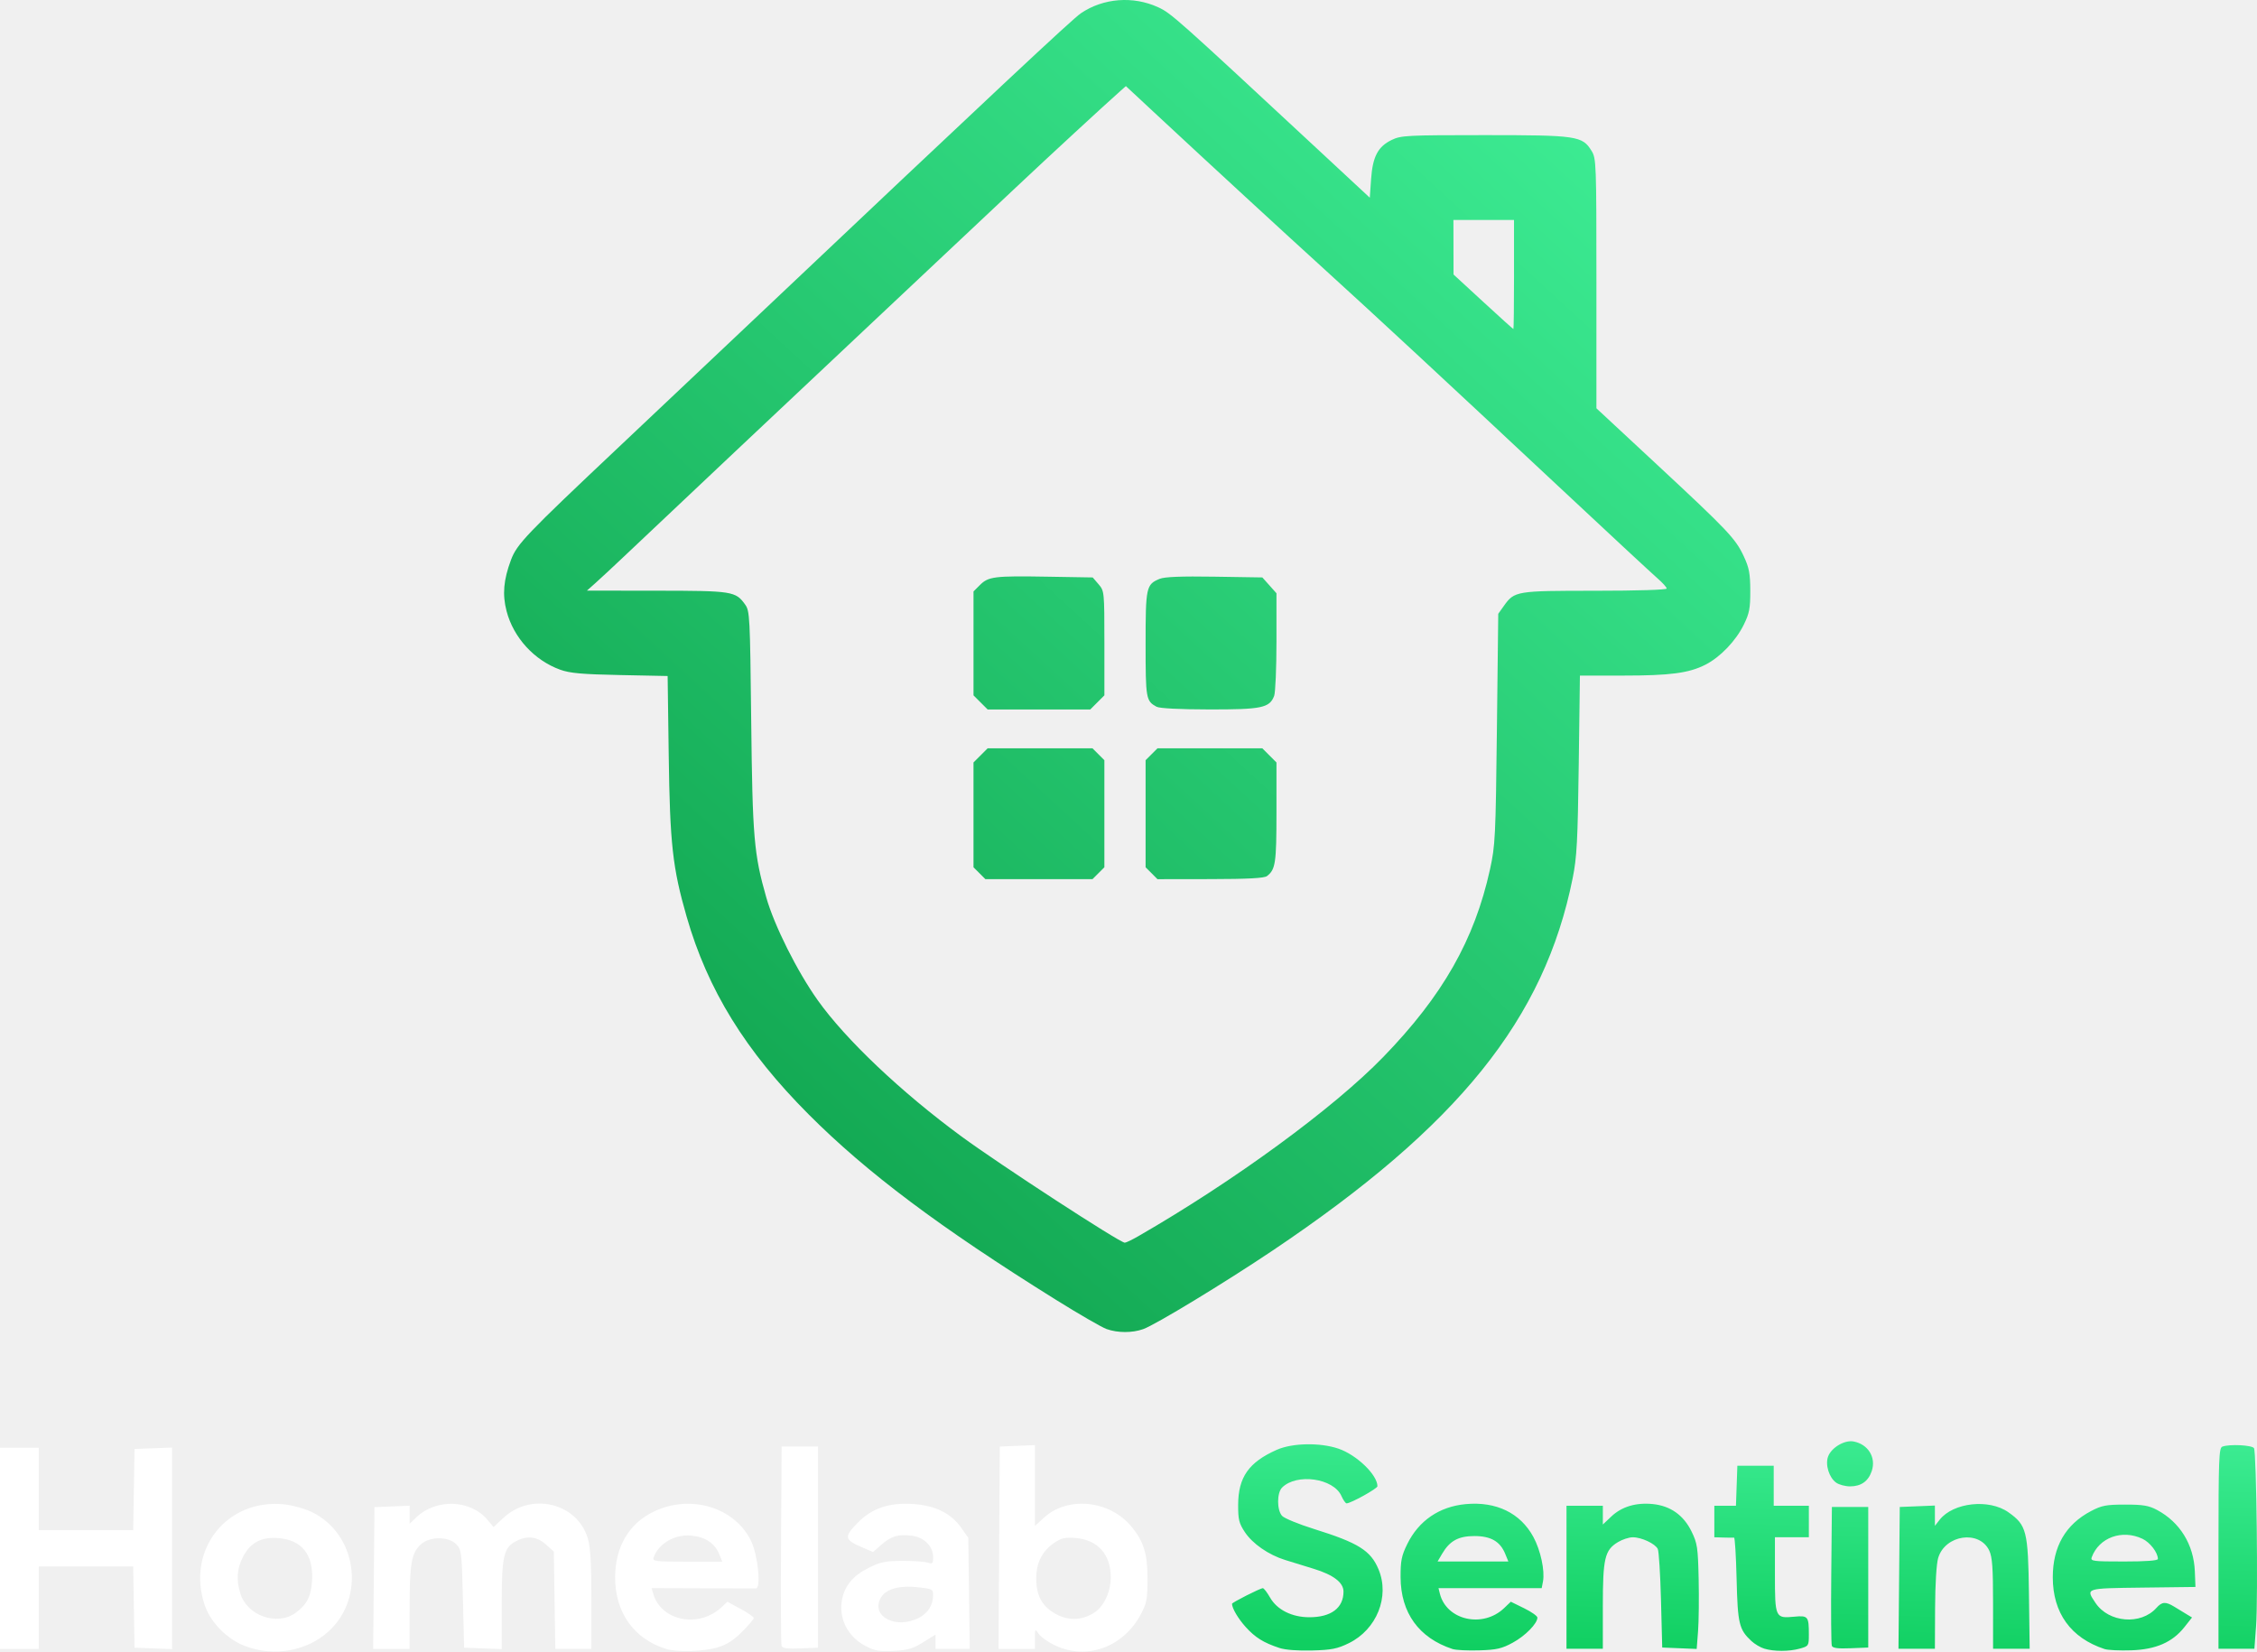
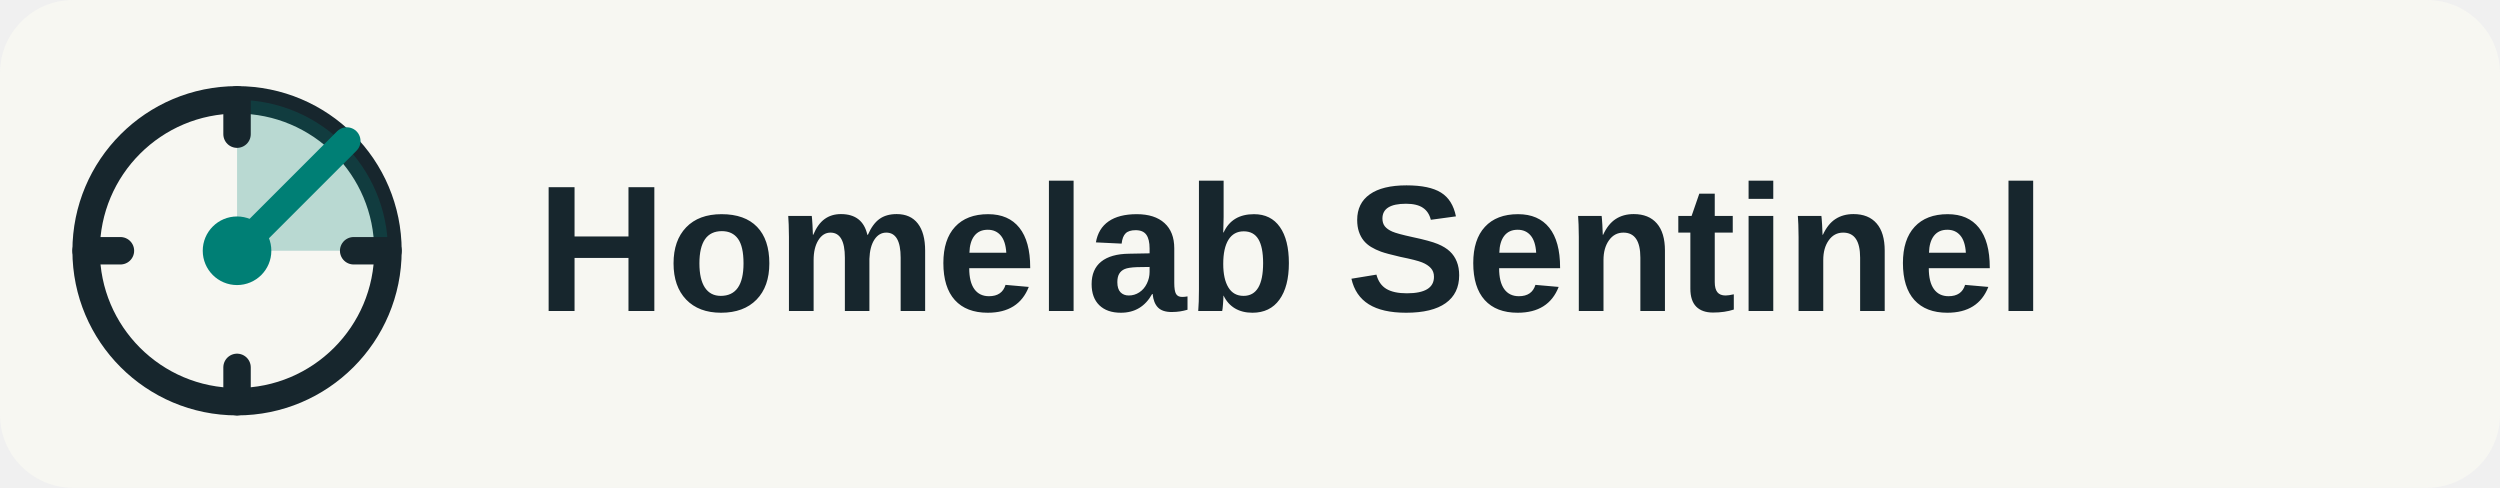
- <svg xmlns="http://www.w3.org/2000/svg" xmlns:xlink="http://www.w3.org/1999/xlink" width="246.38mm" height="180.303mm" viewBox="0 0 246.38 180.303" version="1.1" id="svg1" xml:space="preserve">
-   <defs id="defs1">
-     <linearGradient id="linearGradient3">
-       <stop style="stop-color:#10cf61;stop-opacity:1;" offset="0" id="stop3" />
-       <stop style="stop-color:#3beb91;stop-opacity:1;" offset="1" id="stop4" />
-     </linearGradient>
-     <linearGradient id="linearGradient1">
-       <stop style="stop-color:#089742;stop-opacity:1;" offset="0" id="stop1" />
-       <stop style="stop-color:#43f69d;stop-opacity:1;" offset="1" id="stop2" />
-     </linearGradient>
-     <linearGradient xlink:href="#linearGradient1" id="linearGradient2" x1="34.192" y1="190.755" x2="169.16" y2="43.91" gradientUnits="userSpaceOnUse" />
-     <linearGradient xlink:href="#linearGradient3" id="linearGradient4" x1="169.88" y1="226.027" x2="170.6" y2="201.913" gradientUnits="userSpaceOnUse" />
-   </defs>
-   <g id="layer1" transform="translate(21.23442,-45.34835)">
-     <path style="fill:url(#linearGradient2);fill-opacity:1" d="m 99.561,190.441 c -0.524,-0.187 -3.025,-1.632 -5.556,-3.211 -12.683,-7.908 -20.613,-13.855 -26.966,-20.224 -6.904,-6.922 -11.022,-13.595 -13.319,-21.585 -1.535,-5.337 -1.824,-7.943 -1.956,-17.63 l -0.118,-8.642 -5.199,-0.105 c -4.145,-0.084 -5.467,-0.201 -6.522,-0.581 -2.83,-1.019 -5.105,-3.502 -5.861,-6.399 -0.472,-1.809 -0.335,-3.404 0.481,-5.585 0.65,-1.738 1.626,-2.759 11.863,-12.413 3.856,-3.637 10.465,-9.88 14.687,-13.873 26.09,-24.68 34.702,-32.744 35.661,-33.395 2.448,-1.662 5.702,-1.915 8.44,-0.657 1.406,0.646 1.933,1.115 17.676,15.749 l 5.424,5.041 0.141,-2.026 c 0.171,-2.457 0.747,-3.552 2.252,-4.281 1.013,-0.49 1.655,-0.524 10.121,-0.524 10.104,0 10.686,0.085 11.691,1.712 0.518,0.838 0.534,1.283 0.534,14.488 v 13.623 l 6.554,6.093 c 7.83,7.28 8.632,8.128 9.538,10.075 0.58,1.247 0.699,1.883 0.704,3.751 0.005,1.916 -0.1,2.465 -0.71,3.706 -0.87,1.771 -2.573,3.546 -4.19,4.368 -1.808,0.919 -3.844,1.187 -9.009,1.187 h -4.689 l -0.128,9.723 c -0.11,8.325 -0.204,10.104 -0.658,12.369 -3.085,15.397 -12.465,27.049 -32.733,40.659 -5.236,3.516 -12.804,8.113 -14.149,8.594 -1.197,0.428 -2.793,0.425 -4.003,-0.007 z m 3.443,-10.124 c 10.445,-6.009 21.323,-13.967 26.768,-19.582 6.484,-6.687 9.953,-12.785 11.643,-20.465 0.576,-2.62 0.62,-3.495 0.757,-15.346 l 0.146,-12.568 0.616,-0.864 c 1.156,-1.62 1.334,-1.65 9.954,-1.65 4.595,0 7.818,-0.101 7.818,-0.244 0,-0.134 -0.458,-0.64 -1.017,-1.124 -0.56,-0.484 -5.472,-5.048 -10.917,-10.141 C 135.948,86.336 129.093,79.977 123.533,74.919 118.708,70.53 110.899,63.337 105.194,58.028 l -3.523,-3.278 -0.578,0.511 c -1.697,1.501 -7.956,7.277 -11.426,10.546 -2.183,2.056 -9.208,8.664 -15.61,14.683 -10.135,9.528 -20.751,19.534 -27.383,25.808 -1.092,1.033 -2.403,2.25 -2.912,2.704 l -0.926,0.825 7.62,0.008 c 8.293,0.008 8.617,0.059 9.66,1.525 0.495,0.695 0.528,1.334 0.653,12.638 0.141,12.764 0.297,14.594 1.644,19.321 0.88,3.09 3.376,8.076 5.624,11.235 3.053,4.291 9.115,10.035 15.677,14.854 4.225,3.103 17.287,11.603 17.836,11.606 0.133,8.1e-4 0.788,-0.313 1.455,-0.697 z M 85.686,140.679 85.036,140.029 v -5.721 -5.721 l 0.773,-0.773 0.773,-0.773 h 5.721 5.721 l 0.649,0.649 0.649,0.649 v 5.845 5.845 l -0.649,0.649 -0.649,0.649 h -5.845 -5.845 z m 18.785,0 -0.649,-0.649 v -5.845 -5.845 l 0.649,-0.649 0.649,-0.649 h 5.721 5.721 l 0.773,0.773 0.773,0.773 v 5.462 c 0,5.523 -0.105,6.225 -1.035,6.94 -0.3,0.23 -2.071,0.325 -6.187,0.331 l -5.767,0.008 z m -18.661,-18.645 -0.773,-0.773 v -5.673 -5.673 l 0.691,-0.691 c 0.936,-0.936 1.573,-1.016 7.336,-0.919 l 4.984,0.083 0.638,0.742 c 0.631,0.735 0.638,0.8 0.638,6.436 v 5.694 l -0.773,0.773 -0.773,0.773 h -5.597 -5.597 z m 19.203,0.468 c -1.148,-0.628 -1.191,-0.874 -1.191,-6.83 0,-6.235 0.061,-6.52 1.538,-7.132 0.532,-0.22 2.359,-0.292 5.986,-0.235 l 5.22,0.082 0.771,0.864 0.771,0.864 v 5.27 c 0,2.899 -0.114,5.57 -0.253,5.936 -0.497,1.307 -1.356,1.486 -7.076,1.477 -3.278,-0.005 -5.437,-0.116 -5.768,-0.297 z m 39.026,-47.187 v -5.953 h -3.307 -3.307 l 0.006,2.977 0.006,2.977 3.233,2.977 c 1.778,1.637 3.264,2.977 3.302,2.977 0.038,0 0.069,-2.679 0.069,-5.953 z" id="path1" />
-     <path d="m 118.415,225.252 c -1.721,-0.568 -2.627,-1.133 -3.67,-2.287 -0.82,-0.908 -1.49,-2.045 -1.49,-2.53 0,-0.142 3.091,-1.707 3.366,-1.704 0.113,0.001 0.47,0.465 0.793,1.031 0.759,1.329 2.385,2.142 4.285,2.142 2.378,0 3.727,-1.014 3.727,-2.803 0,-0.984 -1.097,-1.824 -3.245,-2.484 -1.053,-0.324 -2.462,-0.759 -3.132,-0.966 -1.798,-0.557 -3.552,-1.771 -4.391,-3.039 -0.639,-0.965 -0.74,-1.377 -0.733,-2.991 0.013,-3.01 1.164,-4.645 4.222,-5.998 1.695,-0.75 4.718,-0.807 6.72,-0.127 1.993,0.677 4.263,2.863 4.263,4.105 0,0.255 -2.908,1.869 -3.367,1.869 -0.114,0 -0.367,-0.361 -0.562,-0.801 -0.86,-1.944 -4.886,-2.516 -6.48,-0.922 -0.576,0.576 -0.578,2.453 -0.002,3.089 0.24,0.265 1.817,0.912 3.506,1.439 4.825,1.506 6.169,2.347 7.026,4.4 1.245,2.98 -0.201,6.571 -3.246,8.061 -1.253,0.613 -1.881,0.738 -4.008,0.797 -1.566,0.043 -2.924,-0.062 -3.581,-0.279 z m 18.918,0.123 c -3.674,-1.205 -5.658,-3.945 -5.676,-7.837 -0.008,-1.792 0.103,-2.347 0.727,-3.62 1.254,-2.557 3.502,-4.095 6.38,-4.364 3.326,-0.311 5.965,0.968 7.385,3.577 0.791,1.453 1.275,3.699 1.051,4.871 l -0.139,0.726 h -5.633 -5.633 l 0.148,0.595 c 0.723,2.913 4.686,3.807 7.016,1.584 l 0.731,-0.698 1.451,0.712 c 0.798,0.391 1.451,0.851 1.451,1.02 0,0.648 -1.316,1.991 -2.68,2.734 -1.204,0.656 -1.764,0.785 -3.67,0.845 -1.237,0.039 -2.547,-0.026 -2.91,-0.146 z m 5.744,-10.397 c -0.552,-1.352 -1.569,-1.938 -3.363,-1.938 -1.745,0 -2.698,0.525 -3.53,1.946 l -0.487,0.832 h 3.862 3.862 z m 28.286,10.356 c -0.419,-0.126 -1.056,-0.502 -1.414,-0.837 -1.343,-1.254 -1.494,-1.889 -1.611,-6.751 -0.06,-2.505 -0.185,-4.545 -0.278,-4.533 -0.093,0.012 -0.615,0.007 -1.161,-0.01 l -0.992,-0.031 v -1.72 -1.72 h 1.18 1.18 l 0.077,-2.183 0.077,-2.183 h 1.984 1.984 v 2.183 2.183 l 1.918,-2e-4 1.918,-2.1e-4 v 1.72 1.72 h -1.852 -1.852 v 4.069 c 0,4.718 0.038,4.803 2.105,4.604 1.508,-0.145 1.599,-0.036 1.599,1.92 0,1.264 -0.019,1.294 -0.992,1.564 -1.166,0.324 -2.799,0.326 -3.871,0.005 z m 37.142,0.041 c -3.682,-1.208 -5.652,-3.939 -5.652,-7.837 0,-3.346 1.397,-5.765 4.173,-7.224 1.17,-0.615 1.659,-0.708 3.728,-0.709 1.948,-4.4e-4 2.58,0.106 3.475,0.583 2.508,1.337 4.016,3.788 4.131,6.712 l 0.067,1.697 -5.755,0.071 c -6.332,0.079 -6.241,0.049 -5.154,1.675 1.442,2.159 4.954,2.443 6.65,0.539 0.607,-0.681 1.005,-0.706 1.953,-0.125 0.395,0.242 0.991,0.605 1.325,0.807 l 0.607,0.367 -0.836,1.056 c -1.309,1.653 -3.102,2.434 -5.801,2.528 -1.237,0.043 -2.547,-0.02 -2.91,-0.139 z m 5.821,-9.835 c 0,-0.693 -0.851,-1.806 -1.682,-2.2 -2.225,-1.056 -4.747,-0.139 -5.539,2.015 -0.157,0.427 0.117,0.463 3.526,0.463 2.404,0 3.696,-0.097 3.696,-0.278 z m -64.558,1.998 v -7.805 h 1.984 1.984 v 1.023 1.023 l 0.937,-0.884 c 1.133,-1.069 2.696,-1.534 4.525,-1.346 1.917,0.196 3.35,1.212 4.22,2.99 0.633,1.293 0.701,1.749 0.777,5.193 0.046,2.076 0.016,4.643 -0.066,5.704 l -0.149,1.929 -1.881,-0.077 -1.881,-0.077 -0.134,-5.159 c -0.074,-2.838 -0.232,-5.359 -0.351,-5.602 -0.284,-0.58 -1.777,-1.277 -2.73,-1.276 -0.415,5.5e-4 -1.148,0.241 -1.63,0.535 -1.43,0.872 -1.638,1.76 -1.638,6.996 v 4.639 h -1.984 -1.984 z m 28.964,7.483 c -0.073,-0.19 -0.101,-3.678 -0.062,-7.751 l 0.07,-7.405 h 1.984 1.984 v 7.673 7.673 l -1.922,0.078 c -1.397,0.057 -1.958,-0.017 -2.055,-0.268 z m 7.346,-7.416 0.07,-7.739 1.918,-0.078 1.918,-0.078 v 1.106 1.106 l 0.519,-0.66 c 1.484,-1.887 5.389,-2.314 7.502,-0.821 1.996,1.41 2.154,2.039 2.245,8.885 l 0.08,6.019 h -1.998 -1.998 v -4.921 c 0,-3.938 -0.084,-5.097 -0.418,-5.802 -1.077,-2.27 -4.809,-1.73 -5.574,0.807 -0.188,0.623 -0.326,2.862 -0.338,5.484 l -0.02,4.432 h -1.988 -1.988 z m 34.863,-3.213 c 0,-9.743 0.046,-10.97 0.419,-11.113 0.765,-0.294 3.247,-0.173 3.457,0.167 0.271,0.438 0.455,16.348 0.225,19.45 l -0.181,2.447 h -1.96 -1.96 z m -41.725,-7.173 c -0.785,-0.55 -1.227,-1.979 -0.887,-2.871 0.372,-0.977 1.798,-1.816 2.775,-1.633 1.59,0.298 2.479,1.737 1.989,3.219 -0.369,1.118 -1.164,1.683 -2.369,1.683 -0.517,0 -1.196,-0.179 -1.508,-0.398 z" style="fill:url(#linearGradient4);fill-opacity:1" id="path1-1" />
-     <path d="m 5.505,225.045 c -1.957,-0.751 -3.762,-2.585 -4.393,-4.463 -2.027,-6.028 2.407,-11.653 8.672,-11.001 0.919,0.096 2.273,0.473 3.038,0.847 4.914,2.401 5.878,9.303 1.817,13.014 -2.378,2.173 -5.994,2.807 -9.133,1.602 z m 5.523,-3.617 c 1.243,-0.897 1.707,-1.808 1.804,-3.545 0.159,-2.824 -1.123,-4.428 -3.695,-4.621 -1.855,-0.139 -3.05,0.498 -3.847,2.054 -0.661,1.29 -0.747,2.465 -0.292,3.985 0.728,2.43 4.008,3.586 6.03,2.127 z m 40.498,3.95 c -3.576,-1.092 -5.651,-4.026 -5.612,-7.935 0.033,-3.238 1.516,-5.751 4.158,-7.044 4.049,-1.981 8.952,-0.502 10.706,3.23 0.729,1.551 1.082,5.111 0.509,5.126 -0.203,0.005 -2.849,0.001 -5.88,-0.01 l -5.511,-0.019 0.175,0.605 c 0.869,3.004 4.986,3.806 7.485,1.458 l 0.614,-0.577 1.44,0.779 c 0.792,0.428 1.44,0.878 1.44,0.999 0,0.121 -0.581,0.801 -1.29,1.511 -0.934,0.934 -1.678,1.406 -2.694,1.707 -1.454,0.432 -4.387,0.522 -5.541,0.169 z m 5.744,-10.382 c -0.479,-1.175 -1.515,-1.859 -3.035,-2.005 -1.797,-0.173 -3.579,0.858 -4.117,2.382 -0.151,0.427 0.133,0.463 3.666,0.463 h 3.829 z m 15.952,10.034 c -1.94,-1.035 -2.924,-2.999 -2.537,-5.064 0.279,-1.486 1.222,-2.614 2.88,-3.442 1.313,-0.656 1.848,-0.768 3.704,-0.774 1.193,-0.004 2.438,0.081 2.765,0.189 0.529,0.174 0.595,0.108 0.595,-0.6 0,-1.172 -0.967,-2.152 -2.3,-2.331 -1.482,-0.199 -2.276,0.034 -3.356,0.982 l -0.903,0.793 -1.156,-0.496 c -1.976,-0.847 -2.037,-1.129 -0.571,-2.643 1.605,-1.658 3.479,-2.289 6.217,-2.093 2.311,0.165 4.038,1.028 5.11,2.551 l 0.796,1.132 0.08,6.063 0.08,6.063 h -1.866 -1.866 v -0.783 -0.783 l -1.36,0.846 c -1.132,0.703 -1.677,0.861 -3.241,0.935 -1.585,0.075 -2.068,-0.01 -3.071,-0.546 z m 5.817,-3.043 c 1.009,-0.506 1.581,-1.401 1.587,-2.482 0.004,-0.66 -0.083,-0.706 -1.652,-0.874 -2.148,-0.23 -3.623,0.224 -4.124,1.27 -0.945,1.971 1.747,3.311 4.189,2.086 z m 14.921,3.003 c -0.745,-0.347 -1.548,-0.908 -1.786,-1.247 -0.428,-0.612 -0.432,-0.608 -0.432,0.501 v 1.117 h -1.987 -1.987 l 0.069,-11.046 0.069,-11.046 1.918,-0.078 1.918,-0.078 v 4.408 4.408 l 1.043,-0.943 c 2.549,-2.303 7.06,-1.852 9.422,0.942 1.398,1.653 1.825,3.004 1.824,5.76 -0.001,2.202 -0.088,2.678 -0.698,3.836 -1.912,3.633 -5.871,5.096 -9.374,3.465 z m 4.149,-3.517 c 1.116,-0.659 1.911,-2.294 1.911,-3.931 0,-2.499 -1.426,-4.093 -3.835,-4.286 -1.149,-0.092 -1.563,-0.001 -2.312,0.507 -1.343,0.913 -1.99,2.19 -1.99,3.925 0,1.91 0.692,3.117 2.246,3.918 1.319,0.68 2.68,0.634 3.98,-0.133 z m -119.344,-7.092 v -10.98 h 2.117 2.117 v 4.498 4.498 h 5.153 5.153 l 0.073,-4.432 0.073,-4.432 2.051,-0.077 2.051,-0.077 v 11.002 11.002 l -2.051,-0.077 -2.051,-0.077 -0.073,-4.432 -0.073,-4.432 h -5.153 -5.153 v 4.498 4.498 h -2.117 -2.117 z m 40.808,3.241 0.07,-7.739 1.918,-0.078 1.918,-0.078 v 0.987 0.987 l 0.728,-0.697 c 2.172,-2.08 5.905,-1.955 7.769,0.259 l 0.669,0.795 1.072,-1 c 3.053,-2.848 8.068,-1.63 9.216,2.238 0.287,0.967 0.39,2.724 0.39,6.688 v 5.376 h -1.969 -1.969 l -0.082,-5.314 -0.082,-5.314 -0.864,-0.772 c -0.985,-0.88 -2.038,-0.995 -3.271,-0.357 -1.342,0.694 -1.554,1.645 -1.554,6.997 v 4.782 l -2.051,-0.077 -2.051,-0.077 -0.132,-5.351 c -0.127,-5.128 -0.157,-5.376 -0.735,-5.953 -0.872,-0.871 -2.927,-0.85 -3.874,0.04 -1.013,0.952 -1.208,2.075 -1.21,6.965 l -0.002,4.432 h -1.988 -1.988 z m 44.513,7.42 c -0.072,-0.189 -0.1,-5.165 -0.062,-11.058 l 0.069,-10.715 h 1.984 1.984 v 10.98 10.98 l -1.922,0.078 c -1.388,0.056 -1.959,-0.017 -2.054,-0.265 z" style="fill:#ffffff" id="path1-3" />
+ <svg xmlns="http://www.w3.org/2000/svg" width="820" height="160" viewBox="0 0 820 160" role="img">
+   <g font-family="Segoe UI, Arial, sans-serif">
+     <rect width="820" height="160" rx="24" fill="#F7F7F2" />
+     <svg x="8" y="8" width="144" height="144" viewBox="0 0 64 64">
+       <circle cx="31" cy="33" r="22" fill="none" stroke="#17262D" stroke-width="4" stroke-linecap="round" stroke-linejoin="round" />
+       <path d="M31 33V11A22 22 0 0 1 53 33Z" fill="#007F75" opacity=".25" />
+       <path d="m31 33 16-16" fill="none" stroke="#007F75" stroke-width="4" stroke-linecap="round" stroke-linejoin="round" />
+       <circle cx="31" cy="33" r="5" fill="#007F75" />
+       <path d="M9 33h5M31 50v5M48 33h5M31 11v5" fill="none" stroke="#17262D" stroke-width="4" stroke-linecap="round" stroke-linejoin="round" />
+     </svg>
+     <text x="176" y="102" font-size="59" font-weight="600" fill="#17262D">Homelab Sentinel</text>
  </g>
</svg>
